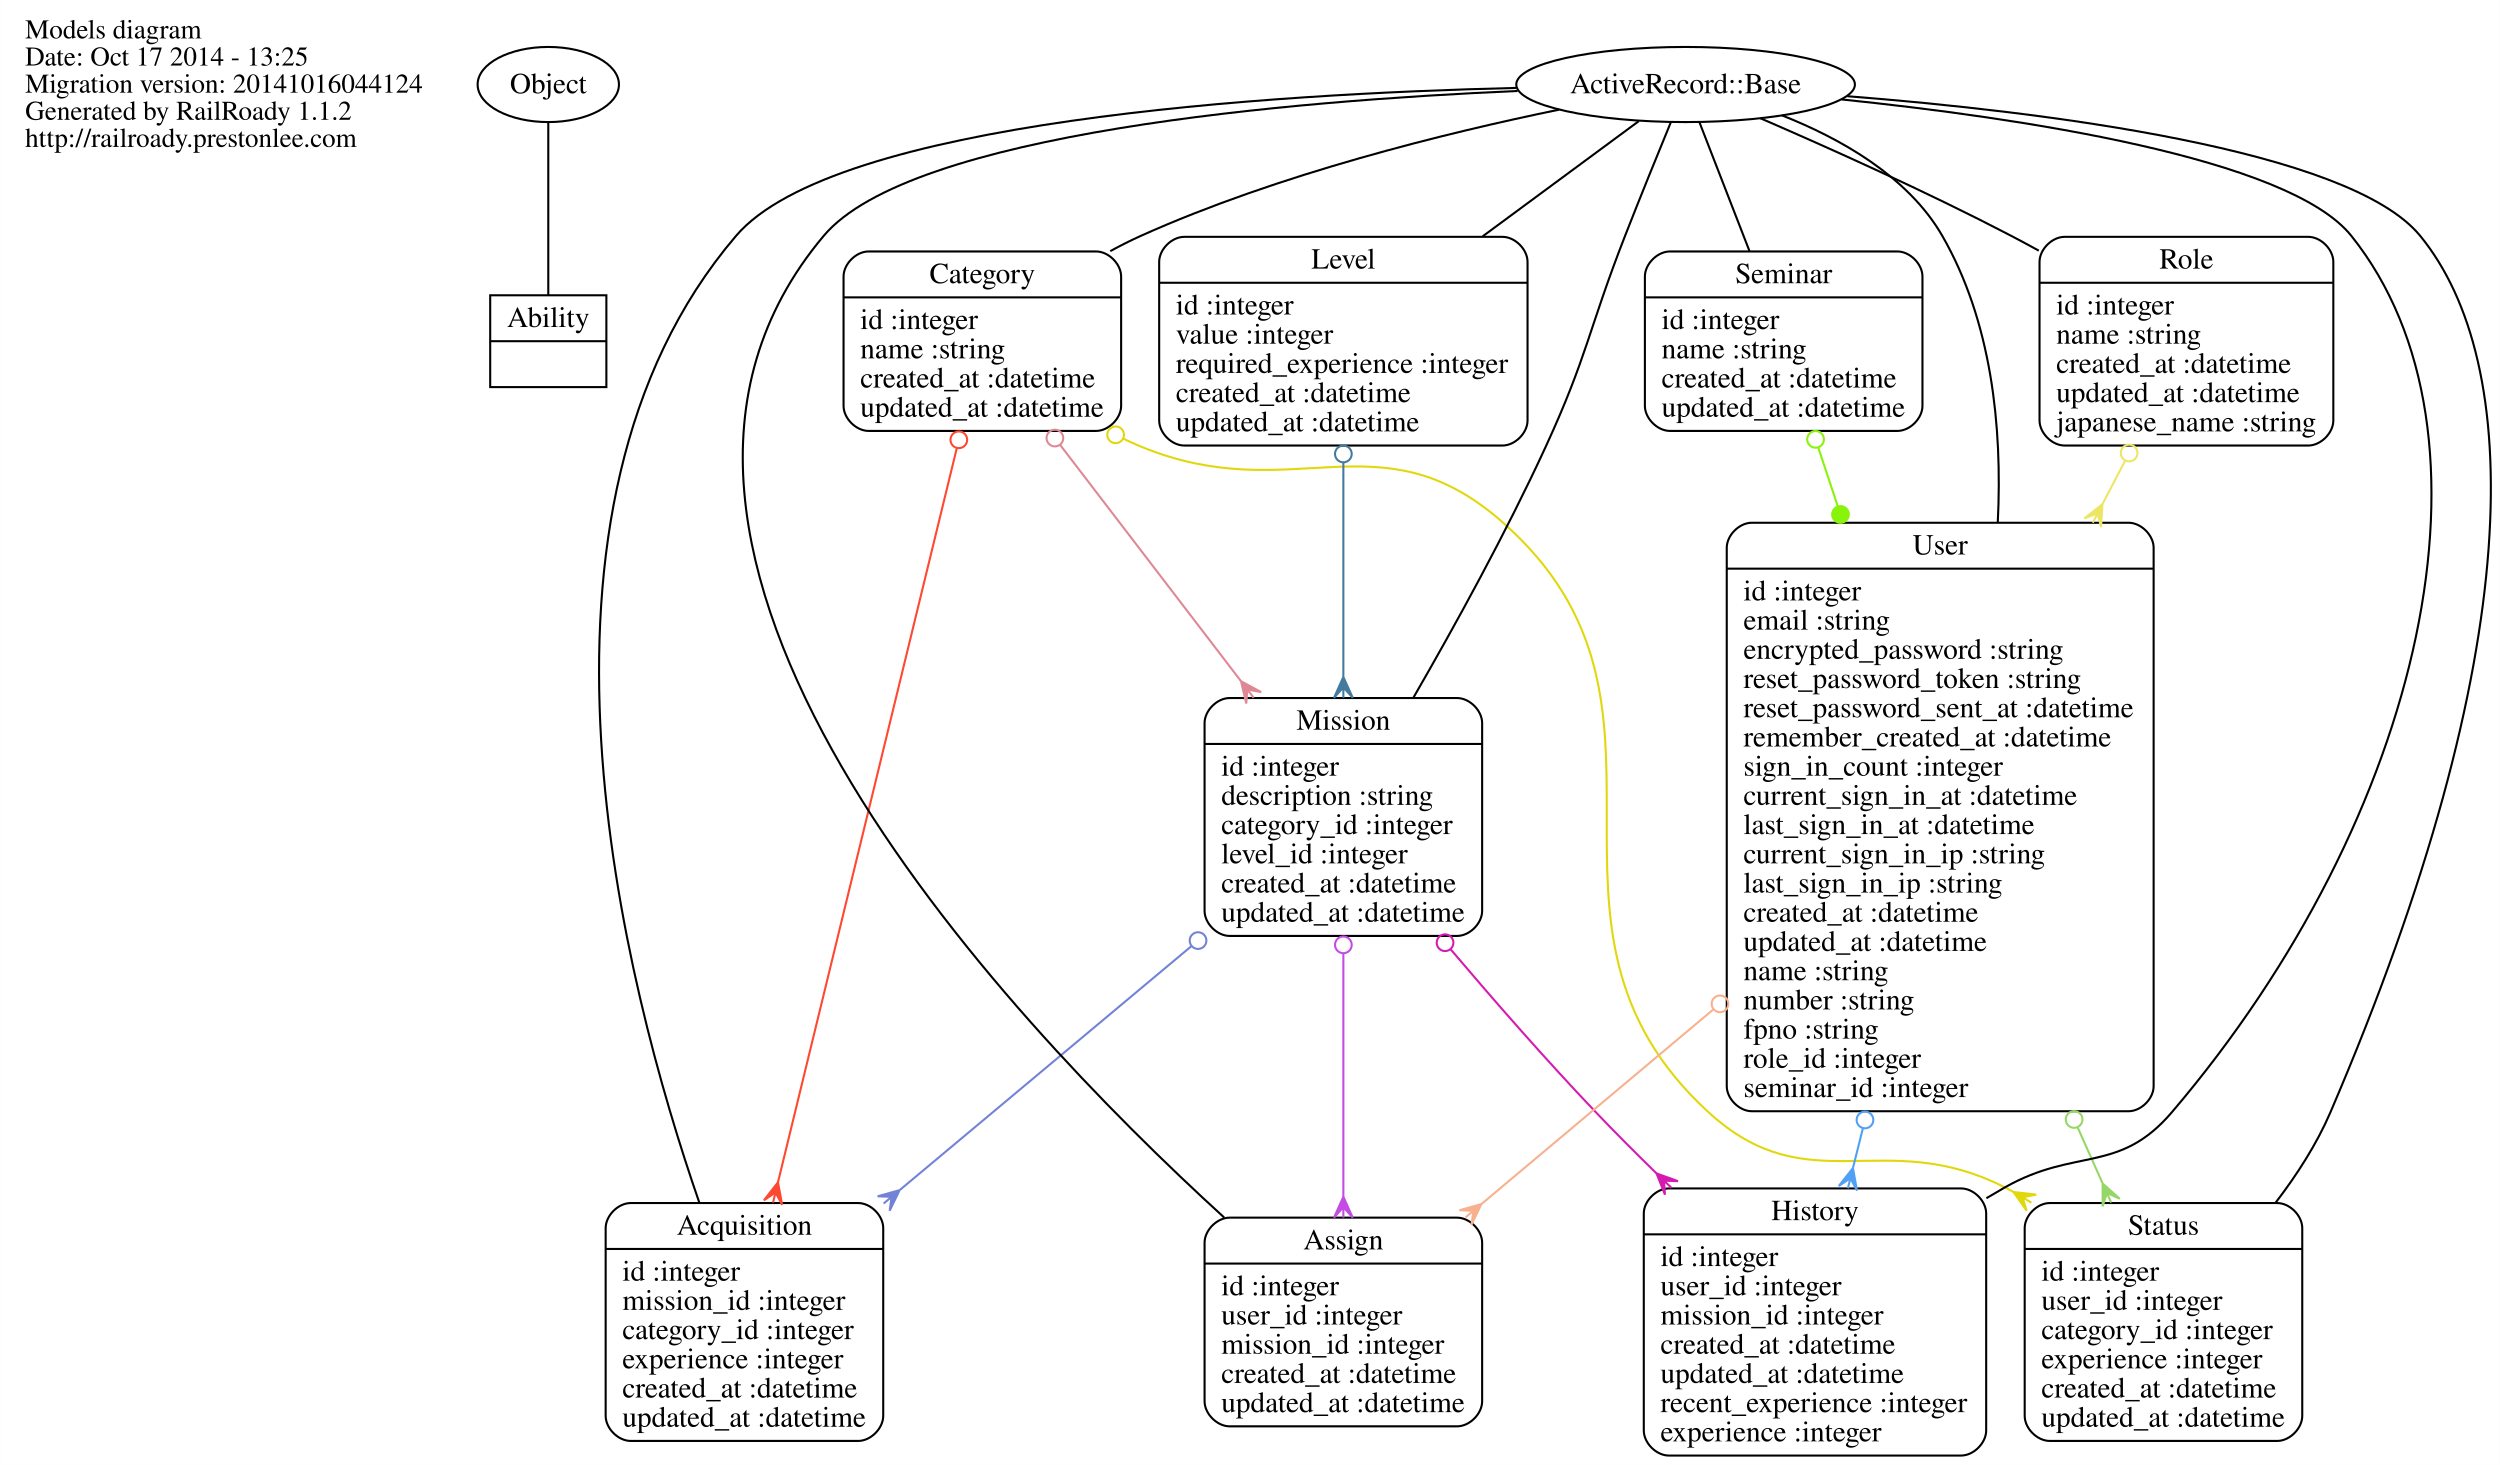
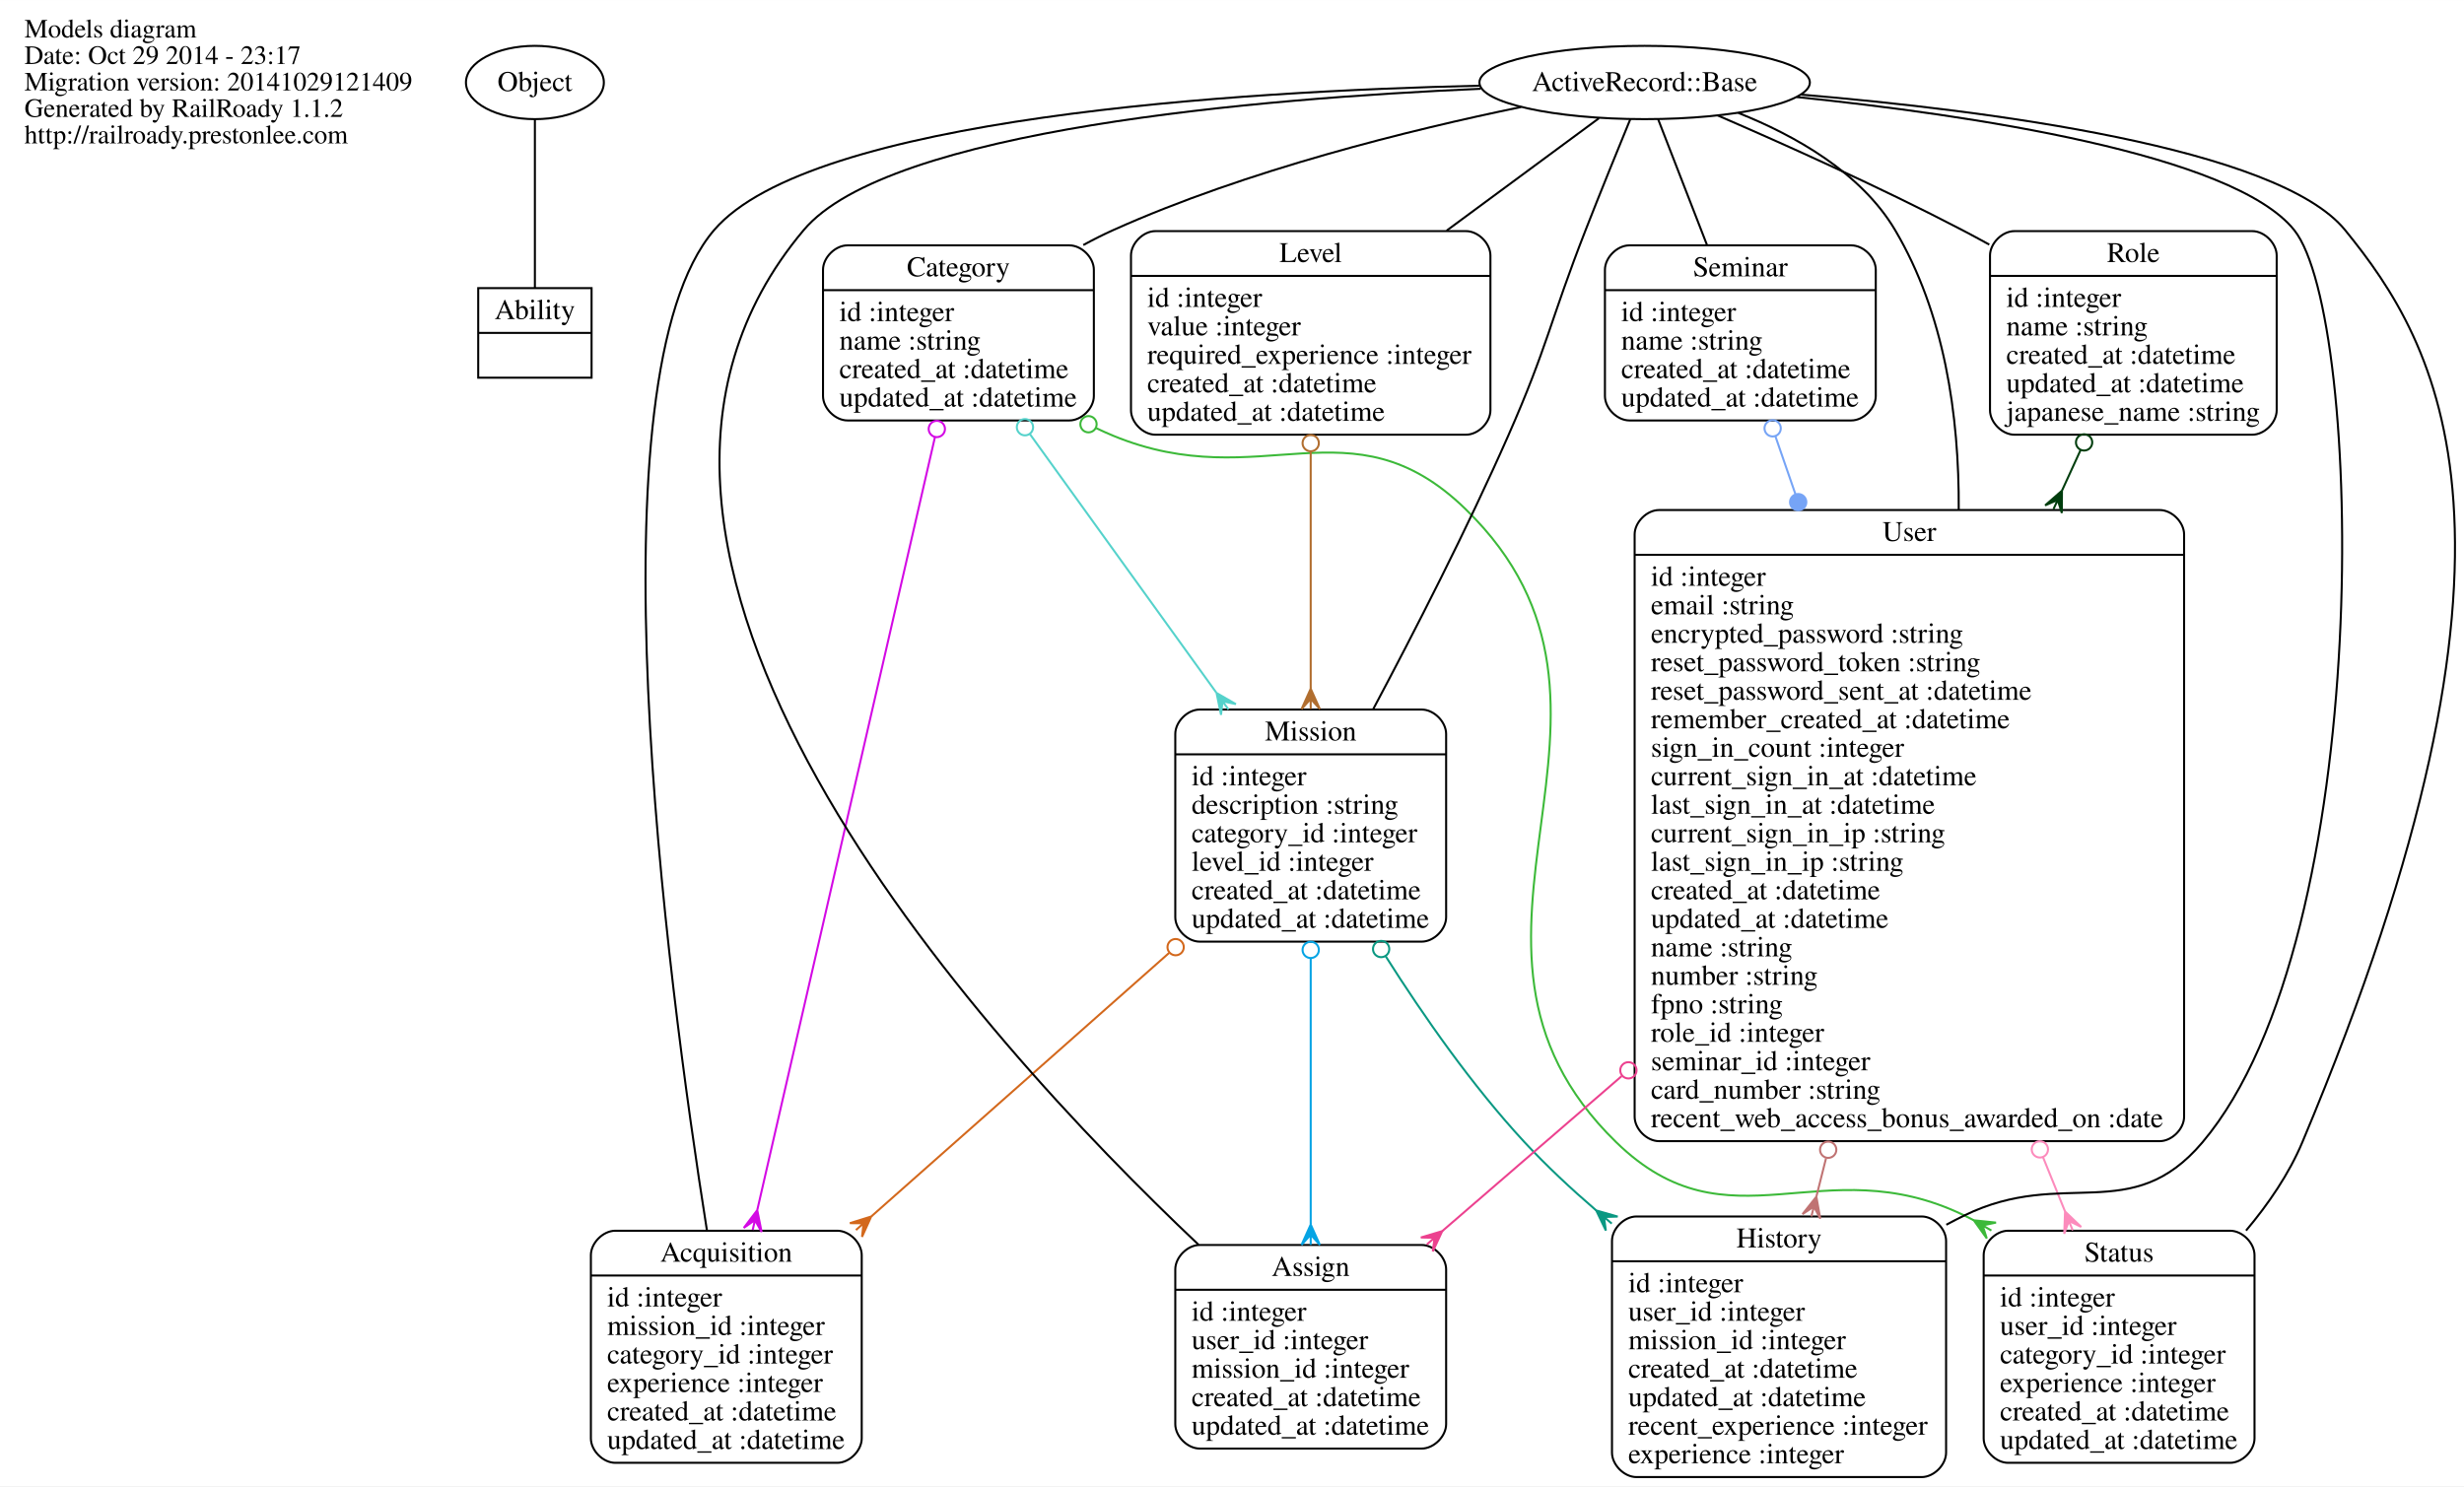
- <svg xmlns="http://www.w3.org/2000/svg" width="1198pt" height="702pt" viewBox="0.00 0.00 1197.90 702.00">
-   <g id="graph0" class="graph" transform="scale(1 1) rotate(0) translate(4 698)">
-     <polygon fill="white" stroke="none" points="-4,4 -4,-698 1193.9,-698 1193.9,4 -4,4" />
+ <svg xmlns="http://www.w3.org/2000/svg" width="1210pt" height="730pt" viewBox="0.00 0.00 1210.07 730.00">
+   <g id="graph0" class="graph" transform="scale(1 1) rotate(0) translate(4 726)">
+     <polygon fill="white" stroke="none" points="-4,4 -4,-726 1206.07,-726 1206.07,4 -4,4" />
    <g id="node1" class="node">
-       <text text-anchor="start" x="8" y="-679.6" font-family="Times,serif" font-size="13.00">Models diagram</text>
-       <text text-anchor="start" x="8" y="-666.6" font-family="Times,serif" font-size="13.00">Date: Oct 17 2014 - 13:25</text>
-       <text text-anchor="start" x="8" y="-653.6" font-family="Times,serif" font-size="13.00">Migration version: 20141016044124</text>
-       <text text-anchor="start" x="8" y="-640.6" font-family="Times,serif" font-size="13.00">Generated by RailRoady 1.1.2</text>
-       <text text-anchor="start" x="8" y="-627.6" font-family="Times,serif" font-size="13.00">http://railroady.prestonlee.com</text>
+       <text text-anchor="start" x="8" y="-707.6" font-family="Times,serif" font-size="13.00">Models diagram</text>
+       <text text-anchor="start" x="8" y="-694.6" font-family="Times,serif" font-size="13.00">Date: Oct 29 2014 - 23:17</text>
+       <text text-anchor="start" x="8" y="-681.6" font-family="Times,serif" font-size="13.00">Migration version: 20141029121409</text>
+       <text text-anchor="start" x="8" y="-668.6" font-family="Times,serif" font-size="13.00">Generated by RailRoady 1.1.2</text>
+       <text text-anchor="start" x="8" y="-655.6" font-family="Times,serif" font-size="13.00">http://railroady.prestonlee.com</text>
    </g>
    <g id="node2" class="node">
-       <polygon fill="none" stroke="black" points="230.853,-512.5 230.853,-556.5 286.522,-556.5 286.522,-512.5 230.853,-512.5" />
-       <text text-anchor="middle" x="258.688" y="-541.3" font-family="Times,serif" font-size="14.00">Ability</text>
-       <polyline fill="none" stroke="black" points="230.853,-534.5 286.522,-534.5 " />
-       <text text-anchor="middle" x="258.688" y="-519.3" font-family="Times,serif" font-size="14.00"> </text>
+       <polygon fill="none" stroke="black" points="230.853,-540.5 230.853,-584.5 286.522,-584.5 286.522,-540.5 230.853,-540.5" />
+       <text text-anchor="middle" x="258.688" y="-569.3" font-family="Times,serif" font-size="14.00">Ability</text>
+       <polyline fill="none" stroke="black" points="230.853,-562.5 286.522,-562.5 " />
+       <text text-anchor="middle" x="258.688" y="-547.3" font-family="Times,serif" font-size="14.00"> </text>
    </g>
    <g id="node3" class="node">
      <path fill="none" stroke="black" d="M298.182,-7.5C298.182,-7.5 407.193,-7.5 407.193,-7.5 413.193,-7.5 419.193,-13.5 419.193,-19.5 419.193,-19.5 419.193,-109.5 419.193,-109.5 419.193,-115.5 413.193,-121.5 407.193,-121.5 407.193,-121.5 298.182,-121.5 298.182,-121.5 292.182,-121.5 286.182,-115.5 286.182,-109.5 286.182,-109.5 286.182,-19.5 286.182,-19.5 286.182,-13.5 292.182,-7.5 298.182,-7.5" />
      <text text-anchor="middle" x="352.688" y="-106.3" font-family="Times,serif" font-size="14.00">Acquisition</text>
      <polyline fill="none" stroke="black" points="286.182,-99.5 419.193,-99.5 " />
      <text text-anchor="start" x="294.182" y="-84.3" font-family="Times,serif" font-size="14.00">id :integer</text>
      <text text-anchor="start" x="294.182" y="-70.3" font-family="Times,serif" font-size="14.00">mission_id :integer</text>
      <text text-anchor="start" x="294.182" y="-56.3" font-family="Times,serif" font-size="14.00">category_id :integer</text>
      <text text-anchor="start" x="294.182" y="-42.3" font-family="Times,serif" font-size="14.00">experience :integer</text>
      <text text-anchor="start" x="294.182" y="-28.3" font-family="Times,serif" font-size="14.00">created_at :datetime</text>
      <text text-anchor="start" x="294.182" y="-14.3" font-family="Times,serif" font-size="14.00">updated_at :datetime</text>
    </g>
    <g id="node4" class="node">
      <path fill="none" stroke="black" d="M585.182,-14.5C585.182,-14.5 694.193,-14.5 694.193,-14.5 700.193,-14.5 706.193,-20.5 706.193,-26.5 706.193,-26.5 706.193,-102.5 706.193,-102.5 706.193,-108.5 700.193,-114.5 694.193,-114.5 694.193,-114.5 585.182,-114.5 585.182,-114.5 579.182,-114.5 573.182,-108.5 573.182,-102.5 573.182,-102.5 573.182,-26.5 573.182,-26.5 573.182,-20.5 579.182,-14.5 585.182,-14.5" />
      <text text-anchor="middle" x="639.688" y="-99.3" font-family="Times,serif" font-size="14.00">Assign</text>
      <polyline fill="none" stroke="black" points="573.182,-92.5 706.193,-92.5 " />
      <text text-anchor="start" x="581.182" y="-77.3" font-family="Times,serif" font-size="14.00">id :integer</text>
      <text text-anchor="start" x="581.182" y="-63.3" font-family="Times,serif" font-size="14.00">user_id :integer</text>
      <text text-anchor="start" x="581.182" y="-49.3" font-family="Times,serif" font-size="14.00">mission_id :integer</text>
      <text text-anchor="start" x="581.182" y="-35.3" font-family="Times,serif" font-size="14.00">created_at :datetime</text>
      <text text-anchor="start" x="581.182" y="-21.3" font-family="Times,serif" font-size="14.00">updated_at :datetime</text>
    </g>
    <g id="node5" class="node">
-       <path fill="none" stroke="black" d="M412.182,-491.5C412.182,-491.5 521.193,-491.5 521.193,-491.5 527.193,-491.5 533.193,-497.5 533.193,-503.5 533.193,-503.5 533.193,-565.5 533.193,-565.5 533.193,-571.5 527.193,-577.5 521.193,-577.5 521.193,-577.5 412.182,-577.5 412.182,-577.5 406.182,-577.5 400.182,-571.5 400.182,-565.5 400.182,-565.5 400.182,-503.5 400.182,-503.5 400.182,-497.5 406.182,-491.5 412.182,-491.5" />
-       <text text-anchor="middle" x="466.688" y="-562.3" font-family="Times,serif" font-size="14.00">Category</text>
-       <polyline fill="none" stroke="black" points="400.182,-555.5 533.193,-555.5 " />
-       <text text-anchor="start" x="408.182" y="-540.3" font-family="Times,serif" font-size="14.00">id :integer</text>
-       <text text-anchor="start" x="408.182" y="-526.3" font-family="Times,serif" font-size="14.00">name :string</text>
-       <text text-anchor="start" x="408.182" y="-512.3" font-family="Times,serif" font-size="14.00">created_at :datetime</text>
-       <text text-anchor="start" x="408.182" y="-498.3" font-family="Times,serif" font-size="14.00">updated_at :datetime</text>
+       <path fill="none" stroke="black" d="M412.182,-519.5C412.182,-519.5 521.193,-519.5 521.193,-519.5 527.193,-519.5 533.193,-525.5 533.193,-531.5 533.193,-531.5 533.193,-593.5 533.193,-593.5 533.193,-599.5 527.193,-605.5 521.193,-605.5 521.193,-605.5 412.182,-605.5 412.182,-605.5 406.182,-605.5 400.182,-599.5 400.182,-593.5 400.182,-593.5 400.182,-531.5 400.182,-531.5 400.182,-525.5 406.182,-519.5 412.182,-519.5" />
+       <text text-anchor="middle" x="466.688" y="-590.3" font-family="Times,serif" font-size="14.00">Category</text>
+       <polyline fill="none" stroke="black" points="400.182,-583.5 533.193,-583.5 " />
+       <text text-anchor="start" x="408.182" y="-568.3" font-family="Times,serif" font-size="14.00">id :integer</text>
+       <text text-anchor="start" x="408.182" y="-554.3" font-family="Times,serif" font-size="14.00">name :string</text>
+       <text text-anchor="start" x="408.182" y="-540.3" font-family="Times,serif" font-size="14.00">created_at :datetime</text>
+       <text text-anchor="start" x="408.182" y="-526.3" font-family="Times,serif" font-size="14.00">updated_at :datetime</text>
    </g>
    <g id="edge5" class="edge">
-       <path fill="none" stroke="#fe4831" d="M454.429,-483.175C433.715,-398.14 391.799,-226.061 368.759,-131.477" />
-       <ellipse fill="none" stroke="#fe4831" cx="455.423" cy="-487.256" rx="4" ry="4" />
-       <polygon fill="#fe4831" stroke="#fe4831" points="368.752,-131.45 370.758,-120.669 367.569,-126.592 366.386,-121.734 366.386,-121.734 366.386,-121.734 367.569,-126.592 362.014,-122.799 368.752,-131.45 368.752,-131.45" />
+       <path fill="none" stroke="#d309e4" d="M455.161,-511.348C434.48,-421.368 391.08,-232.539 367.954,-131.924" />
+       <ellipse fill="none" stroke="#d309e4" cx="456.072" cy="-515.313" rx="4" ry="4" />
+       <polygon fill="#d309e4" stroke="#d309e4" points="367.885,-131.623 370.031,-120.869 366.765,-126.75 365.645,-121.877 365.645,-121.877 365.645,-121.877 366.765,-126.75 361.26,-122.885 367.885,-131.623 367.885,-131.623" />
    </g>
    <g id="node8" class="node">
-       <path fill="none" stroke="black" d="M585.182,-249.5C585.182,-249.5 694.193,-249.5 694.193,-249.5 700.193,-249.5 706.193,-255.5 706.193,-261.5 706.193,-261.5 706.193,-351.5 706.193,-351.5 706.193,-357.5 700.193,-363.5 694.193,-363.5 694.193,-363.5 585.182,-363.5 585.182,-363.5 579.182,-363.5 573.182,-357.5 573.182,-351.5 573.182,-351.5 573.182,-261.5 573.182,-261.5 573.182,-255.5 579.182,-249.5 585.182,-249.5" />
-       <text text-anchor="middle" x="639.688" y="-348.3" font-family="Times,serif" font-size="14.00">Mission</text>
-       <polyline fill="none" stroke="black" points="573.182,-341.5 706.193,-341.5 " />
-       <text text-anchor="start" x="581.182" y="-326.3" font-family="Times,serif" font-size="14.00">id :integer</text>
-       <text text-anchor="start" x="581.182" y="-312.3" font-family="Times,serif" font-size="14.00">description :string</text>
-       <text text-anchor="start" x="581.182" y="-298.3" font-family="Times,serif" font-size="14.00">category_id :integer</text>
-       <text text-anchor="start" x="581.182" y="-284.3" font-family="Times,serif" font-size="14.00">level_id :integer</text>
-       <text text-anchor="start" x="581.182" y="-270.3" font-family="Times,serif" font-size="14.00">created_at :datetime</text>
-       <text text-anchor="start" x="581.182" y="-256.3" font-family="Times,serif" font-size="14.00">updated_at :datetime</text>
+       <path fill="none" stroke="black" d="M585.182,-263.5C585.182,-263.5 694.193,-263.5 694.193,-263.5 700.193,-263.5 706.193,-269.5 706.193,-275.5 706.193,-275.5 706.193,-365.5 706.193,-365.5 706.193,-371.5 700.193,-377.5 694.193,-377.5 694.193,-377.5 585.182,-377.5 585.182,-377.5 579.182,-377.5 573.182,-371.5 573.182,-365.5 573.182,-365.5 573.182,-275.5 573.182,-275.5 573.182,-269.5 579.182,-263.5 585.182,-263.5" />
+       <text text-anchor="middle" x="639.688" y="-362.3" font-family="Times,serif" font-size="14.00">Mission</text>
+       <polyline fill="none" stroke="black" points="573.182,-355.5 706.193,-355.5 " />
+       <text text-anchor="start" x="581.182" y="-340.3" font-family="Times,serif" font-size="14.00">id :integer</text>
+       <text text-anchor="start" x="581.182" y="-326.3" font-family="Times,serif" font-size="14.00">description :string</text>
+       <text text-anchor="start" x="581.182" y="-312.3" font-family="Times,serif" font-size="14.00">category_id :integer</text>
+       <text text-anchor="start" x="581.182" y="-298.3" font-family="Times,serif" font-size="14.00">level_id :integer</text>
+       <text text-anchor="start" x="581.182" y="-284.3" font-family="Times,serif" font-size="14.00">created_at :datetime</text>
+       <text text-anchor="start" x="581.182" y="-270.3" font-family="Times,serif" font-size="14.00">updated_at :datetime</text>
    </g>
    <g id="edge4" class="edge">
-       <path fill="none" stroke="#de8896" d="M503.995,-484.764C529.327,-451.67 563.092,-407.562 590.602,-371.624" />
-       <ellipse fill="none" stroke="#de8896" cx="501.456" cy="-488.08" rx="4" ry="4" />
-       <polygon fill="#de8896" stroke="#de8896" points="590.652,-371.559 600.303,-366.353 593.691,-367.588 596.73,-363.618 596.73,-363.618 596.73,-363.618 593.691,-367.588 593.157,-360.883 590.652,-371.559 590.652,-371.559" />
+       <path fill="none" stroke="#55d2cb" d="M501.802,-512.787C528.166,-476.213 564.519,-425.78 593.28,-385.881" />
+       <ellipse fill="none" stroke="#55d2cb" cx="499.359" cy="-516.176" rx="4" ry="4" />
+       <polygon fill="#55d2cb" stroke="#55d2cb" points="593.448,-385.648 602.946,-380.167 596.372,-381.592 599.295,-377.536 599.295,-377.536 599.295,-377.536 596.372,-381.592 595.645,-374.904 593.448,-385.648 593.448,-385.648" />
    </g>
    <g id="node11" class="node">
-       <path fill="none" stroke="black" d="M978.182,-7.5C978.182,-7.5 1087.19,-7.5 1087.19,-7.5 1093.19,-7.5 1099.19,-13.5 1099.19,-19.5 1099.19,-19.5 1099.19,-109.5 1099.19,-109.5 1099.19,-115.5 1093.19,-121.5 1087.19,-121.5 1087.19,-121.5 978.182,-121.5 978.182,-121.5 972.182,-121.5 966.182,-115.5 966.182,-109.5 966.182,-109.5 966.182,-19.5 966.182,-19.5 966.182,-13.5 972.182,-7.5 978.182,-7.5" />
-       <text text-anchor="middle" x="1032.69" y="-106.3" font-family="Times,serif" font-size="14.00">Status</text>
-       <polyline fill="none" stroke="black" points="966.182,-99.5 1099.19,-99.5 " />
-       <text text-anchor="start" x="974.182" y="-84.3" font-family="Times,serif" font-size="14.00">id :integer</text>
-       <text text-anchor="start" x="974.182" y="-70.3" font-family="Times,serif" font-size="14.00">user_id :integer</text>
-       <text text-anchor="start" x="974.182" y="-56.3" font-family="Times,serif" font-size="14.00">category_id :integer</text>
-       <text text-anchor="start" x="974.182" y="-42.3" font-family="Times,serif" font-size="14.00">experience :integer</text>
-       <text text-anchor="start" x="974.182" y="-28.3" font-family="Times,serif" font-size="14.00">created_at :datetime</text>
-       <text text-anchor="start" x="974.182" y="-14.3" font-family="Times,serif" font-size="14.00">updated_at :datetime</text>
+       <path fill="none" stroke="black" d="M982.182,-7.5C982.182,-7.5 1091.19,-7.5 1091.19,-7.5 1097.19,-7.5 1103.19,-13.5 1103.19,-19.5 1103.19,-19.5 1103.19,-109.5 1103.19,-109.5 1103.19,-115.5 1097.19,-121.5 1091.19,-121.5 1091.19,-121.5 982.182,-121.5 982.182,-121.5 976.182,-121.5 970.182,-115.5 970.182,-109.5 970.182,-109.5 970.182,-19.5 970.182,-19.5 970.182,-13.5 976.182,-7.5 982.182,-7.5" />
+       <text text-anchor="middle" x="1036.69" y="-106.3" font-family="Times,serif" font-size="14.00">Status</text>
+       <polyline fill="none" stroke="black" points="970.182,-99.5 1103.19,-99.5 " />
+       <text text-anchor="start" x="978.182" y="-84.3" font-family="Times,serif" font-size="14.00">id :integer</text>
+       <text text-anchor="start" x="978.182" y="-70.3" font-family="Times,serif" font-size="14.00">user_id :integer</text>
+       <text text-anchor="start" x="978.182" y="-56.3" font-family="Times,serif" font-size="14.00">category_id :integer</text>
+       <text text-anchor="start" x="978.182" y="-42.3" font-family="Times,serif" font-size="14.00">experience :integer</text>
+       <text text-anchor="start" x="978.182" y="-28.3" font-family="Times,serif" font-size="14.00">created_at :datetime</text>
+       <text text-anchor="start" x="978.182" y="-14.3" font-family="Times,serif" font-size="14.00">updated_at :datetime</text>
    </g>
    <g id="edge6" class="edge">
-       <path fill="none" stroke="#e0d80d" d="M534.328,-487.737C537.112,-486.401 539.904,-485.148 542.688,-484 615.29,-454.052 656.63,-499.769 715.688,-448 815.892,-360.164 716.401,-254.976 814.688,-165 862.711,-121.037 898.704,-158.612 956.688,-129 958.028,-128.316 959.365,-127.604 960.698,-126.868" />
-       <ellipse fill="none" stroke="#e0d80d" cx="530.56" cy="-489.644" rx="4" ry="4" />
-       <polygon fill="#e0d80d" stroke="#e0d80d" points="960.826,-126.791 971.721,-125.544 965.123,-124.234 969.419,-121.677 969.419,-121.677 969.419,-121.677 965.123,-124.234 967.118,-117.81 960.826,-126.791 960.826,-126.791" />
+       <path fill="none" stroke="#3cb939" d="M534.328,-515.737C537.112,-514.401 539.904,-513.148 542.688,-512 615.29,-482.052 659.371,-530.738 715.688,-476 817.572,-376.972 687.919,-264.147 789.688,-165 845.318,-110.803 890.813,-162.905 960.688,-129 962.23,-128.252 963.767,-127.465 965.297,-126.645" />
+       <ellipse fill="none" stroke="#3cb939" cx="530.56" cy="-517.644" rx="4" ry="4" />
+       <polygon fill="#3cb939" stroke="#3cb939" points="965.327,-126.628 976.234,-125.497 969.651,-124.117 973.974,-121.605 973.974,-121.605 973.974,-121.605 969.651,-124.117 971.714,-117.714 965.327,-126.628 965.327,-126.628" />
    </g>
    <g id="node6" class="node">
-       <path fill="none" stroke="black" d="M795.651,-0.5C795.651,-0.5 935.724,-0.5 935.724,-0.5 941.724,-0.5 947.724,-6.5 947.724,-12.5 947.724,-12.5 947.724,-116.5 947.724,-116.5 947.724,-122.5 941.724,-128.5 935.724,-128.5 935.724,-128.5 795.651,-128.5 795.651,-128.5 789.651,-128.5 783.651,-122.5 783.651,-116.5 783.651,-116.5 783.651,-12.5 783.651,-12.5 783.651,-6.5 789.651,-0.5 795.651,-0.5" />
-       <text text-anchor="middle" x="865.688" y="-113.3" font-family="Times,serif" font-size="14.00">History</text>
-       <polyline fill="none" stroke="black" points="783.651,-106.5 947.724,-106.5 " />
-       <text text-anchor="start" x="791.651" y="-91.3" font-family="Times,serif" font-size="14.00">id :integer</text>
-       <text text-anchor="start" x="791.651" y="-77.3" font-family="Times,serif" font-size="14.00">user_id :integer</text>
-       <text text-anchor="start" x="791.651" y="-63.3" font-family="Times,serif" font-size="14.00">mission_id :integer</text>
-       <text text-anchor="start" x="791.651" y="-49.3" font-family="Times,serif" font-size="14.00">created_at :datetime</text>
-       <text text-anchor="start" x="791.651" y="-35.3" font-family="Times,serif" font-size="14.00">updated_at :datetime</text>
-       <text text-anchor="start" x="791.651" y="-21.3" font-family="Times,serif" font-size="14.00">recent_experience :integer</text>
-       <text text-anchor="start" x="791.651" y="-7.3" font-family="Times,serif" font-size="14.00">experience :integer</text>
+       <path fill="none" stroke="black" d="M799.651,-0.5C799.651,-0.5 939.724,-0.5 939.724,-0.5 945.724,-0.5 951.724,-6.5 951.724,-12.5 951.724,-12.5 951.724,-116.5 951.724,-116.5 951.724,-122.5 945.724,-128.5 939.724,-128.5 939.724,-128.5 799.651,-128.5 799.651,-128.5 793.651,-128.5 787.651,-122.5 787.651,-116.5 787.651,-116.5 787.651,-12.5 787.651,-12.5 787.651,-6.5 793.651,-0.5 799.651,-0.5" />
+       <text text-anchor="middle" x="869.688" y="-113.3" font-family="Times,serif" font-size="14.00">History</text>
+       <polyline fill="none" stroke="black" points="787.651,-106.5 951.724,-106.5 " />
+       <text text-anchor="start" x="795.651" y="-91.3" font-family="Times,serif" font-size="14.00">id :integer</text>
+       <text text-anchor="start" x="795.651" y="-77.3" font-family="Times,serif" font-size="14.00">user_id :integer</text>
+       <text text-anchor="start" x="795.651" y="-63.3" font-family="Times,serif" font-size="14.00">mission_id :integer</text>
+       <text text-anchor="start" x="795.651" y="-49.3" font-family="Times,serif" font-size="14.00">created_at :datetime</text>
+       <text text-anchor="start" x="795.651" y="-35.3" font-family="Times,serif" font-size="14.00">updated_at :datetime</text>
+       <text text-anchor="start" x="795.651" y="-21.3" font-family="Times,serif" font-size="14.00">recent_experience :integer</text>
+       <text text-anchor="start" x="795.651" y="-7.3" font-family="Times,serif" font-size="14.00">experience :integer</text>
    </g>
    <g id="node7" class="node">
-       <path fill="none" stroke="black" d="M563.427,-484.5C563.427,-484.5 715.948,-484.5 715.948,-484.5 721.948,-484.5 727.948,-490.5 727.948,-496.5 727.948,-496.5 727.948,-572.5 727.948,-572.5 727.948,-578.5 721.948,-584.5 715.948,-584.5 715.948,-584.5 563.427,-584.5 563.427,-584.5 557.427,-584.5 551.427,-578.5 551.427,-572.5 551.427,-572.5 551.427,-496.5 551.427,-496.5 551.427,-490.5 557.427,-484.5 563.427,-484.5" />
-       <text text-anchor="middle" x="639.688" y="-569.3" font-family="Times,serif" font-size="14.00">Level</text>
-       <polyline fill="none" stroke="black" points="551.427,-562.5 727.948,-562.5 " />
-       <text text-anchor="start" x="559.427" y="-547.3" font-family="Times,serif" font-size="14.00">id :integer</text>
-       <text text-anchor="start" x="559.427" y="-533.3" font-family="Times,serif" font-size="14.00">value :integer</text>
-       <text text-anchor="start" x="559.427" y="-519.3" font-family="Times,serif" font-size="14.00">required_experience :integer</text>
-       <text text-anchor="start" x="559.427" y="-505.3" font-family="Times,serif" font-size="14.00">created_at :datetime</text>
-       <text text-anchor="start" x="559.427" y="-491.3" font-family="Times,serif" font-size="14.00">updated_at :datetime</text>
+       <path fill="none" stroke="black" d="M563.427,-512.5C563.427,-512.5 715.948,-512.5 715.948,-512.5 721.948,-512.5 727.948,-518.5 727.948,-524.5 727.948,-524.5 727.948,-600.5 727.948,-600.5 727.948,-606.5 721.948,-612.5 715.948,-612.5 715.948,-612.5 563.427,-612.5 563.427,-612.5 557.427,-612.5 551.427,-606.5 551.427,-600.5 551.427,-600.5 551.427,-524.5 551.427,-524.5 551.427,-518.5 557.427,-512.5 563.427,-512.5" />
+       <text text-anchor="middle" x="639.688" y="-597.3" font-family="Times,serif" font-size="14.00">Level</text>
+       <polyline fill="none" stroke="black" points="551.427,-590.5 727.948,-590.5 " />
+       <text text-anchor="start" x="559.427" y="-575.3" font-family="Times,serif" font-size="14.00">id :integer</text>
+       <text text-anchor="start" x="559.427" y="-561.3" font-family="Times,serif" font-size="14.00">value :integer</text>
+       <text text-anchor="start" x="559.427" y="-547.3" font-family="Times,serif" font-size="14.00">required_experience :integer</text>
+       <text text-anchor="start" x="559.427" y="-533.3" font-family="Times,serif" font-size="14.00">created_at :datetime</text>
+       <text text-anchor="start" x="559.427" y="-519.3" font-family="Times,serif" font-size="14.00">updated_at :datetime</text>
    </g>
    <g id="edge9" class="edge">
-       <path fill="none" stroke="#457a9f" d="M639.688,-476.343C639.688,-445.173 639.688,-406.431 639.688,-373.924" />
-       <ellipse fill="none" stroke="#457a9f" cx="639.688" cy="-480.461" rx="4" ry="4" />
-       <polygon fill="#457a9f" stroke="#457a9f" points="639.688,-373.606 644.188,-363.606 639.688,-368.606 639.688,-363.606 639.688,-363.606 639.688,-363.606 639.688,-368.606 635.188,-363.606 639.688,-373.606 639.688,-373.606" />
+       <path fill="none" stroke="#b16e2f" d="M639.688,-503.887C639.688,-468.931 639.688,-424.189 639.688,-387.769" />
+       <ellipse fill="none" stroke="#b16e2f" cx="639.688" cy="-508.353" rx="4" ry="4" />
+       <polygon fill="#b16e2f" stroke="#b16e2f" points="639.688,-387.733 644.188,-377.733 639.688,-382.733 639.688,-377.733 639.688,-377.733 639.688,-377.733 639.688,-382.733 635.188,-377.733 639.688,-387.733 639.688,-387.733" />
    </g>
    <g id="edge11" class="edge">
-       <path fill="none" stroke="#7283d7" d="M566.808,-244.555C524.103,-208.844 470.284,-163.838 427.286,-127.882" />
-       <ellipse fill="none" stroke="#7283d7" cx="570.054" cy="-247.27" rx="4" ry="4" />
-       <polygon fill="#7283d7" stroke="#7283d7" points="427.059,-127.692 422.275,-117.825 423.224,-124.485 419.388,-121.277 419.388,-121.277 419.388,-121.277 423.224,-124.485 416.501,-124.729 427.059,-127.692 427.059,-127.692" />
+       <path fill="none" stroke="#d3681c" d="M570.128,-257.938C525.831,-218.735 468.601,-168.085 423.974,-128.589" />
+       <ellipse fill="none" stroke="#d3681c" cx="573.354" cy="-260.793" rx="4" ry="4" />
+       <polygon fill="#d3681c" stroke="#d3681c" points="423.849,-128.479 419.342,-118.481 420.104,-125.165 416.36,-121.851 416.36,-121.851 416.36,-121.851 420.104,-125.165 413.378,-125.221 423.849,-128.479 423.849,-128.479" />
    </g>
    <g id="edge13" class="edge">
-       <path fill="none" stroke="#c44ce4" d="M639.688,-240.913C639.688,-204.726 639.688,-159.925 639.688,-124.658" />
-       <ellipse fill="none" stroke="#c44ce4" cx="639.688" cy="-245.231" rx="4" ry="4" />
-       <polygon fill="#c44ce4" stroke="#c44ce4" points="639.688,-124.51 644.188,-114.51 639.688,-119.51 639.688,-114.51 639.688,-114.51 639.688,-114.51 639.688,-119.51 635.188,-114.51 639.688,-124.51 639.688,-124.51" />
+       <path fill="none" stroke="#05a4e4" d="M639.688,-255.442C639.688,-215.306 639.688,-163.943 639.688,-124.752" />
+       <ellipse fill="none" stroke="#05a4e4" cx="639.688" cy="-259.444" rx="4" ry="4" />
+       <polygon fill="#05a4e4" stroke="#05a4e4" points="639.688,-124.553 644.188,-114.553 639.688,-119.553 639.688,-114.553 639.688,-114.553 639.688,-114.553 639.688,-119.553 635.188,-114.553 639.688,-124.553 639.688,-124.553" />
    </g>
    <g id="edge12" class="edge">
-       <path fill="none" stroke="#d51baf" d="M691.095,-243.085C712.124,-218.283 737.034,-189.806 760.688,-165 769.892,-155.347 779.797,-145.417 789.714,-135.74" />
-       <ellipse fill="none" stroke="#d51baf" cx="688.418" cy="-246.253" rx="4" ry="4" />
-       <polygon fill="#d51baf" stroke="#d51baf" points="789.749,-135.707 800.061,-131.977 793.339,-132.227 796.929,-128.746 796.929,-128.746 796.929,-128.746 793.339,-132.227 793.796,-125.515 789.749,-135.707 789.749,-135.707" />
+       <path fill="none" stroke="#0a9882" d="M676.509,-256.309C695.074,-227.003 719.067,-192.629 744.688,-165 755.386,-153.463 767.481,-142.153 779.828,-131.536" />
+       <ellipse fill="none" stroke="#0a9882" cx="674.277" cy="-259.865" rx="4" ry="4" />
+       <polygon fill="#0a9882" stroke="#0a9882" points="779.901,-131.475 790.444,-128.457 783.72,-128.247 787.539,-125.02 787.539,-125.02 787.539,-125.02 783.72,-128.247 784.634,-121.583 779.901,-131.475 779.901,-131.475" />
    </g>
    <g id="node9" class="node">
-       <path fill="none" stroke="black" d="M985.293,-484.5C985.293,-484.5 1102.08,-484.5 1102.08,-484.5 1108.08,-484.5 1114.08,-490.5 1114.08,-496.5 1114.08,-496.5 1114.08,-572.5 1114.08,-572.5 1114.08,-578.5 1108.08,-584.5 1102.08,-584.5 1102.08,-584.5 985.293,-584.5 985.293,-584.5 979.293,-584.5 973.293,-578.5 973.293,-572.5 973.293,-572.5 973.293,-496.5 973.293,-496.5 973.293,-490.5 979.293,-484.5 985.293,-484.5" />
-       <text text-anchor="middle" x="1043.69" y="-569.3" font-family="Times,serif" font-size="14.00">Role</text>
-       <polyline fill="none" stroke="black" points="973.293,-562.5 1114.08,-562.5 " />
-       <text text-anchor="start" x="981.293" y="-547.3" font-family="Times,serif" font-size="14.00">id :integer</text>
-       <text text-anchor="start" x="981.293" y="-533.3" font-family="Times,serif" font-size="14.00">name :string</text>
-       <text text-anchor="start" x="981.293" y="-519.3" font-family="Times,serif" font-size="14.00">created_at :datetime</text>
-       <text text-anchor="start" x="981.293" y="-505.3" font-family="Times,serif" font-size="14.00">updated_at :datetime</text>
-       <text text-anchor="start" x="981.293" y="-491.3" font-family="Times,serif" font-size="14.00">japanese_name :string</text>
+       <path fill="none" stroke="black" d="M985.293,-512.5C985.293,-512.5 1102.08,-512.5 1102.08,-512.5 1108.08,-512.5 1114.08,-518.5 1114.08,-524.5 1114.08,-524.5 1114.08,-600.5 1114.08,-600.5 1114.08,-606.5 1108.08,-612.5 1102.08,-612.5 1102.08,-612.5 985.293,-612.5 985.293,-612.5 979.293,-612.5 973.293,-606.5 973.293,-600.5 973.293,-600.5 973.293,-524.5 973.293,-524.5 973.293,-518.5 979.293,-512.5 985.293,-512.5" />
+       <text text-anchor="middle" x="1043.69" y="-597.3" font-family="Times,serif" font-size="14.00">Role</text>
+       <polyline fill="none" stroke="black" points="973.293,-590.5 1114.08,-590.5 " />
+       <text text-anchor="start" x="981.293" y="-575.3" font-family="Times,serif" font-size="14.00">id :integer</text>
+       <text text-anchor="start" x="981.293" y="-561.3" font-family="Times,serif" font-size="14.00">name :string</text>
+       <text text-anchor="start" x="981.293" y="-547.3" font-family="Times,serif" font-size="14.00">created_at :datetime</text>
+       <text text-anchor="start" x="981.293" y="-533.3" font-family="Times,serif" font-size="14.00">updated_at :datetime</text>
+       <text text-anchor="start" x="981.293" y="-519.3" font-family="Times,serif" font-size="14.00">japanese_name :string</text>
    </g>
    <g id="node12" class="node">
-       <path fill="none" stroke="black" d="M835.41,-165.5C835.41,-165.5 1015.97,-165.5 1015.97,-165.5 1021.97,-165.5 1027.97,-171.5 1027.97,-177.5 1027.97,-177.5 1027.97,-435.5 1027.97,-435.5 1027.97,-441.5 1021.97,-447.5 1015.97,-447.5 1015.97,-447.5 835.41,-447.5 835.41,-447.5 829.41,-447.5 823.41,-441.5 823.41,-435.5 823.41,-435.5 823.41,-177.5 823.41,-177.5 823.41,-171.5 829.41,-165.5 835.41,-165.5" />
-       <text text-anchor="middle" x="925.688" y="-432.3" font-family="Times,serif" font-size="14.00">User</text>
-       <polyline fill="none" stroke="black" points="823.41,-425.5 1027.97,-425.5 " />
-       <text text-anchor="start" x="831.41" y="-410.3" font-family="Times,serif" font-size="14.00">id :integer</text>
-       <text text-anchor="start" x="831.41" y="-396.3" font-family="Times,serif" font-size="14.00">email :string</text>
-       <text text-anchor="start" x="831.41" y="-382.3" font-family="Times,serif" font-size="14.00">encrypted_password :string</text>
-       <text text-anchor="start" x="831.41" y="-368.3" font-family="Times,serif" font-size="14.00">reset_password_token :string</text>
-       <text text-anchor="start" x="831.41" y="-354.3" font-family="Times,serif" font-size="14.00">reset_password_sent_at :datetime</text>
-       <text text-anchor="start" x="831.41" y="-340.3" font-family="Times,serif" font-size="14.00">remember_created_at :datetime</text>
-       <text text-anchor="start" x="831.41" y="-326.3" font-family="Times,serif" font-size="14.00">sign_in_count :integer</text>
-       <text text-anchor="start" x="831.41" y="-312.3" font-family="Times,serif" font-size="14.00">current_sign_in_at :datetime</text>
-       <text text-anchor="start" x="831.41" y="-298.3" font-family="Times,serif" font-size="14.00">last_sign_in_at :datetime</text>
-       <text text-anchor="start" x="831.41" y="-284.3" font-family="Times,serif" font-size="14.00">current_sign_in_ip :string</text>
-       <text text-anchor="start" x="831.41" y="-270.3" font-family="Times,serif" font-size="14.00">last_sign_in_ip :string</text>
-       <text text-anchor="start" x="831.41" y="-256.3" font-family="Times,serif" font-size="14.00">created_at :datetime</text>
-       <text text-anchor="start" x="831.41" y="-242.3" font-family="Times,serif" font-size="14.00">updated_at :datetime</text>
-       <text text-anchor="start" x="831.41" y="-228.3" font-family="Times,serif" font-size="14.00">name :string</text>
-       <text text-anchor="start" x="831.41" y="-214.3" font-family="Times,serif" font-size="14.00">number :string</text>
-       <text text-anchor="start" x="831.41" y="-200.3" font-family="Times,serif" font-size="14.00">fpno :string</text>
-       <text text-anchor="start" x="831.41" y="-186.3" font-family="Times,serif" font-size="14.00">role_id :integer</text>
-       <text text-anchor="start" x="831.41" y="-172.3" font-family="Times,serif" font-size="14.00">seminar_id :integer</text>
+       <path fill="none" stroke="black" d="M810.768,-165.5C810.768,-165.5 1056.61,-165.5 1056.61,-165.5 1062.61,-165.5 1068.61,-171.5 1068.61,-177.5 1068.61,-177.5 1068.61,-463.5 1068.61,-463.5 1068.61,-469.5 1062.61,-475.5 1056.61,-475.5 1056.61,-475.5 810.768,-475.5 810.768,-475.5 804.768,-475.5 798.768,-469.5 798.768,-463.5 798.768,-463.5 798.768,-177.5 798.768,-177.5 798.768,-171.5 804.768,-165.5 810.768,-165.5" />
+       <text text-anchor="middle" x="933.688" y="-460.3" font-family="Times,serif" font-size="14.00">User</text>
+       <polyline fill="none" stroke="black" points="798.768,-453.5 1068.61,-453.5 " />
+       <text text-anchor="start" x="806.768" y="-438.3" font-family="Times,serif" font-size="14.00">id :integer</text>
+       <text text-anchor="start" x="806.768" y="-424.3" font-family="Times,serif" font-size="14.00">email :string</text>
+       <text text-anchor="start" x="806.768" y="-410.3" font-family="Times,serif" font-size="14.00">encrypted_password :string</text>
+       <text text-anchor="start" x="806.768" y="-396.3" font-family="Times,serif" font-size="14.00">reset_password_token :string</text>
+       <text text-anchor="start" x="806.768" y="-382.3" font-family="Times,serif" font-size="14.00">reset_password_sent_at :datetime</text>
+       <text text-anchor="start" x="806.768" y="-368.3" font-family="Times,serif" font-size="14.00">remember_created_at :datetime</text>
+       <text text-anchor="start" x="806.768" y="-354.3" font-family="Times,serif" font-size="14.00">sign_in_count :integer</text>
+       <text text-anchor="start" x="806.768" y="-340.3" font-family="Times,serif" font-size="14.00">current_sign_in_at :datetime</text>
+       <text text-anchor="start" x="806.768" y="-326.3" font-family="Times,serif" font-size="14.00">last_sign_in_at :datetime</text>
+       <text text-anchor="start" x="806.768" y="-312.3" font-family="Times,serif" font-size="14.00">current_sign_in_ip :string</text>
+       <text text-anchor="start" x="806.768" y="-298.3" font-family="Times,serif" font-size="14.00">last_sign_in_ip :string</text>
+       <text text-anchor="start" x="806.768" y="-284.3" font-family="Times,serif" font-size="14.00">created_at :datetime</text>
+       <text text-anchor="start" x="806.768" y="-270.3" font-family="Times,serif" font-size="14.00">updated_at :datetime</text>
+       <text text-anchor="start" x="806.768" y="-256.3" font-family="Times,serif" font-size="14.00">name :string</text>
+       <text text-anchor="start" x="806.768" y="-242.3" font-family="Times,serif" font-size="14.00">number :string</text>
+       <text text-anchor="start" x="806.768" y="-228.3" font-family="Times,serif" font-size="14.00">fpno :string</text>
+       <text text-anchor="start" x="806.768" y="-214.3" font-family="Times,serif" font-size="14.00">role_id :integer</text>
+       <text text-anchor="start" x="806.768" y="-200.3" font-family="Times,serif" font-size="14.00">seminar_id :integer</text>
+       <text text-anchor="start" x="806.768" y="-186.3" font-family="Times,serif" font-size="14.00">card_number :string</text>
+       <text text-anchor="start" x="806.768" y="-172.3" font-family="Times,serif" font-size="14.00">recent_web_access_bonus_awarded_on :date</text>
    </g>
    <g id="edge15" class="edge">
-       <path fill="none" stroke="#ede664" d="M1014.27,-477.152C1010.85,-470.606 1007.25,-463.719 1003.55,-456.62" />
-       <ellipse fill="none" stroke="#ede664" cx="1016.23" cy="-480.916" rx="4" ry="4" />
-       <polygon fill="#ede664" stroke="#ede664" points="1003.43,-456.387 1002.79,-445.44 1001.11,-451.955 998.797,-447.523 998.797,-447.523 998.797,-447.523 1001.11,-451.955 994.808,-449.606 1003.43,-456.387 1003.43,-456.387" />
+       <path fill="none" stroke="#003d0d" d="M1017.74,-504.889C1014.88,-498.644 1011.87,-492.077 1008.76,-485.294" />
+       <ellipse fill="none" stroke="#003d0d" cx="1019.5" cy="-508.717" rx="4" ry="4" />
+       <polygon fill="#003d0d" stroke="#003d0d" points="1008.63,-485.01 1008.55,-474.045 1006.55,-480.465 1004.46,-475.92 1004.46,-475.92 1004.46,-475.92 1006.55,-480.465 1000.37,-477.795 1008.63,-485.01 1008.63,-485.01" />
    </g>
    <g id="node10" class="node">
-       <path fill="none" stroke="black" d="M796.182,-491.5C796.182,-491.5 905.193,-491.5 905.193,-491.5 911.193,-491.5 917.193,-497.5 917.193,-503.5 917.193,-503.5 917.193,-565.5 917.193,-565.5 917.193,-571.5 911.193,-577.5 905.193,-577.5 905.193,-577.5 796.182,-577.5 796.182,-577.5 790.182,-577.5 784.182,-571.5 784.182,-565.5 784.182,-565.5 784.182,-503.5 784.182,-503.5 784.182,-497.5 790.182,-491.5 796.182,-491.5" />
-       <text text-anchor="middle" x="850.688" y="-562.3" font-family="Times,serif" font-size="14.00">Seminar</text>
-       <polyline fill="none" stroke="black" points="784.182,-555.5 917.193,-555.5 " />
-       <text text-anchor="start" x="792.182" y="-540.3" font-family="Times,serif" font-size="14.00">id :integer</text>
-       <text text-anchor="start" x="792.182" y="-526.3" font-family="Times,serif" font-size="14.00">name :string</text>
-       <text text-anchor="start" x="792.182" y="-512.3" font-family="Times,serif" font-size="14.00">created_at :datetime</text>
-       <text text-anchor="start" x="792.182" y="-498.3" font-family="Times,serif" font-size="14.00">updated_at :datetime</text>
+       <path fill="none" stroke="black" d="M796.182,-519.5C796.182,-519.5 905.193,-519.5 905.193,-519.5 911.193,-519.5 917.193,-525.5 917.193,-531.5 917.193,-531.5 917.193,-593.5 917.193,-593.5 917.193,-599.5 911.193,-605.5 905.193,-605.5 905.193,-605.5 796.182,-605.5 796.182,-605.5 790.182,-605.5 784.182,-599.5 784.182,-593.5 784.182,-593.5 784.182,-531.5 784.182,-531.5 784.182,-525.5 790.182,-519.5 796.182,-519.5" />
+       <text text-anchor="middle" x="850.688" y="-590.3" font-family="Times,serif" font-size="14.00">Seminar</text>
+       <polyline fill="none" stroke="black" points="784.182,-583.5 917.193,-583.5 " />
+       <text text-anchor="start" x="792.182" y="-568.3" font-family="Times,serif" font-size="14.00">id :integer</text>
+       <text text-anchor="start" x="792.182" y="-554.3" font-family="Times,serif" font-size="14.00">name :string</text>
+       <text text-anchor="start" x="792.182" y="-540.3" font-family="Times,serif" font-size="14.00">created_at :datetime</text>
+       <text text-anchor="start" x="792.182" y="-526.3" font-family="Times,serif" font-size="14.00">updated_at :datetime</text>
    </g>
    <g id="edge17" class="edge">
-       <path fill="none" stroke="#8af30b" d="M867.291,-483.47C870.197,-474.712 873.35,-465.212 876.633,-455.318" />
-       <ellipse fill="none" stroke="#8af30b" cx="865.967" cy="-487.46" rx="4" ry="4" />
-       <ellipse fill="#8af30b" stroke="#8af30b" cx="877.908" cy="-451.477" rx="4" ry="4" />
+       <path fill="none" stroke="#76a4f6" d="M867.936,-511.625C870.971,-502.85 874.273,-493.303 877.727,-483.315" />
+       <ellipse fill="none" stroke="#76a4f6" cx="866.548" cy="-515.64" rx="4" ry="4" />
+       <ellipse fill="#76a4f6" stroke="#76a4f6" cx="879.089" cy="-479.376" rx="4" ry="4" />
    </g>
    <g id="edge22" class="edge">
-       <path fill="none" stroke="#f7b18f" d="M816.808,-214.133C779.488,-182.815 738.875,-148.734 705.964,-121.116" />
-       <ellipse fill="none" stroke="#f7b18f" cx="820.179" cy="-216.961" rx="4" ry="4" />
-       <polygon fill="#f7b18f" stroke="#f7b18f" points="705.863,-121.032 701.096,-111.157 702.033,-117.818 698.203,-114.604 698.203,-114.604 698.203,-114.604 702.033,-117.818 695.31,-118.051 705.863,-121.032 705.863,-121.032" />
+       <path fill="none" stroke="#ec418f" d="M792.411,-197.444C761.556,-170.788 730.365,-143.84 704.286,-121.309" />
+       <ellipse fill="none" stroke="#ec418f" cx="795.707" cy="-200.293" rx="4" ry="4" />
+       <polygon fill="#ec418f" stroke="#ec418f" points="704.284,-121.308 699.659,-111.365 700.501,-118.039 696.717,-114.77 696.717,-114.77 696.717,-114.77 700.501,-118.039 693.775,-118.175 704.284,-121.308 704.284,-121.308" />
    </g>
    <g id="edge21" class="edge">
-       <path fill="none" stroke="#50a0f6" d="M888.611,-157.195C887.024,-150.845 885.465,-144.608 883.953,-138.559" />
-       <ellipse fill="none" stroke="#50a0f6" cx="889.642" cy="-161.316" rx="4" ry="4" />
-       <polygon fill="#50a0f6" stroke="#50a0f6" points="883.881,-138.273 885.821,-127.48 882.668,-133.423 881.456,-128.572 881.456,-128.572 881.456,-128.572 882.668,-133.423 877.09,-129.663 883.881,-138.273 883.881,-138.273" />
+       <path fill="none" stroke="#c07373" d="M892.776,-157.13C891.172,-150.766 889.601,-144.531 888.08,-138.496" />
+       <ellipse fill="none" stroke="#c07373" cx="893.821" cy="-161.28" rx="4" ry="4" />
+       <polygon fill="#c07373" stroke="#c07373" points="888.015,-138.237 889.935,-127.441 886.794,-133.389 885.572,-128.54 885.572,-128.54 885.572,-128.54 886.794,-133.389 881.208,-129.64 888.015,-138.237 888.015,-138.237" />
    </g>
    <g id="edge20" class="edge">
-       <path fill="none" stroke="#95d766" d="M991.575,-157.715C995.666,-148.539 999.655,-139.592 1003.44,-131.106" />
-       <ellipse fill="none" stroke="#95d766" cx="989.868" cy="-161.543" rx="4" ry="4" />
-       <polygon fill="#95d766" stroke="#95d766" points="1003.55,-130.866 1011.73,-123.565 1005.58,-126.299 1007.62,-121.733 1007.62,-121.733 1007.62,-121.733 1005.58,-126.299 1003.51,-119.9 1003.55,-130.866 1003.55,-130.866" />
+       <path fill="none" stroke="#fc8bbc" d="M999.324,-157.641C1003.06,-148.431 1006.69,-139.485 1010.12,-131.02" />
+       <ellipse fill="none" stroke="#fc8bbc" cx="997.778" cy="-161.452" rx="4" ry="4" />
+       <polygon fill="#fc8bbc" stroke="#fc8bbc" points="1010.15,-130.946 1018.08,-123.37 1012.03,-126.312 1013.91,-121.679 1013.91,-121.679 1013.91,-121.679 1012.03,-126.312 1009.74,-119.988 1010.15,-130.946 1010.15,-130.946" />
    </g>
    <g id="node13" class="node">
-       <ellipse fill="none" stroke="black" cx="258.688" cy="-657.5" rx="33.86" ry="18" />
-       <text text-anchor="middle" x="258.688" y="-653.3" font-family="Times,serif" font-size="14.00">Object</text>
+       <ellipse fill="none" stroke="black" cx="258.688" cy="-685.5" rx="33.86" ry="18" />
+       <text text-anchor="middle" x="258.688" y="-681.3" font-family="Times,serif" font-size="14.00">Object</text>
    </g>
    <g id="edge1" class="edge">
-       <path fill="none" stroke="black" d="M258.688,-639.42C258.688,-617.662 258.688,-580.068 258.688,-556.558" />
+       <path fill="none" stroke="black" d="M258.688,-667.42C258.688,-645.662 258.688,-608.068 258.688,-584.558" />
    </g>
    <g id="node14" class="node">
-       <ellipse fill="none" stroke="black" cx="803.688" cy="-657.5" rx="81.142" ry="18" />
-       <text text-anchor="middle" x="803.688" y="-653.3" font-family="Times,serif" font-size="14.00">ActiveRecord::Base</text>
+       <ellipse fill="none" stroke="black" cx="803.688" cy="-685.5" rx="81.142" ry="18" />
+       <text text-anchor="middle" x="803.688" y="-681.3" font-family="Times,serif" font-size="14.00">ActiveRecord::Base</text>
    </g>
    <g id="edge2" class="edge">
-       <path fill="none" stroke="black" d="M722.496,-655.871C604.847,-653.04 395.849,-640.151 348.688,-585 235.995,-453.216 294.818,-226.385 331.102,-121.585" />
+       <path fill="none" stroke="black" d="M722.63,-683.938C604.559,-681.203 394.135,-668.448 346.688,-613 284.807,-540.685 323.407,-246.5 343.154,-121.798" />
    </g>
    <g id="edge3" class="edge">
-       <path fill="none" stroke="black" d="M723.19,-654.411C615.256,-649.717 432.335,-634.477 390.688,-585 265.092,-435.793 475.307,-212.471 582.619,-114.517" />
+       <path fill="none" stroke="black" d="M723.19,-682.411C615.256,-677.717 432.335,-662.477 390.688,-613 258.384,-455.824 476.524,-216.849 584.586,-114.65" />
    </g>
    <g id="edge7" class="edge">
-       <path fill="none" stroke="black" d="M743.041,-645.454C688.938,-634.314 608.361,-614.513 542.688,-585 537.804,-582.806 532.878,-580.321 528.005,-577.662" />
+       <path fill="none" stroke="black" d="M743.041,-673.454C688.938,-662.314 608.361,-642.513 542.688,-613 537.804,-610.806 532.878,-608.321 528.005,-605.662" />
    </g>
    <g id="edge8" class="edge">
-       <path fill="none" stroke="black" d="M878.413,-650.349C962.909,-641.662 1092.67,-622.493 1122.69,-585 1198.46,-490.366 1158.2,-307.62 1036.69,-165 1011.4,-135.321 990.6,-148.239 956.688,-129 953.755,-127.336 950.799,-125.604 947.835,-123.819" />
+       <path fill="none" stroke="black" d="M878.413,-678.349C962.909,-669.662 1092.67,-650.493 1122.69,-613 1156.84,-570.347 1163.11,-266.293 1077.69,-165 1042.61,-123.41 1009.59,-152.854 960.688,-129 957.744,-127.564 954.791,-126.039 951.841,-124.442" />
    </g>
    <g id="edge10" class="edge">
-       <path fill="none" stroke="black" d="M781.228,-639.929C761.928,-625.69 733.082,-604.407 706.456,-584.762" />
+       <path fill="none" stroke="black" d="M781.228,-667.929C761.928,-653.69 733.082,-632.407 706.456,-612.762" />
    </g>
    <g id="edge14" class="edge">
-       <path fill="none" stroke="black" d="M796.651,-639.502C790.701,-625.045 782.002,-603.714 774.688,-585 757.229,-540.33 756.733,-527.571 736.688,-484 717.69,-442.706 692.973,-397.836 673.245,-363.672" />
+       <path fill="none" stroke="black" d="M796.651,-667.502C790.701,-653.045 782.002,-631.714 774.688,-613 757.229,-568.33 756.043,-555.882 736.688,-512 716.393,-465.988 690.407,-415.315 670.44,-377.805" />
    </g>
    <g id="edge16" class="edge">
-       <path fill="none" stroke="black" d="M839.503,-641.335C871.45,-627.514 919.28,-606.095 959.688,-585 964.039,-582.728 968.483,-580.336 972.942,-577.88" />
+       <path fill="none" stroke="black" d="M839.503,-669.335C871.45,-655.514 919.28,-634.095 959.688,-613 964.039,-610.728 968.483,-608.336 972.942,-605.88" />
    </g>
    <g id="edge18" class="edge">
-       <path fill="none" stroke="black" d="M810.322,-639.42C816.547,-623.395 826.108,-598.779 834.363,-577.527" />
+       <path fill="none" stroke="black" d="M810.322,-667.42C816.547,-651.395 826.108,-626.779 834.363,-605.527" />
    </g>
    <g id="edge19" class="edge">
-       <path fill="none" stroke="black" d="M881.145,-651.902C974.089,-644.579 1121.7,-626.585 1155.69,-585 1205.4,-524.179 1207.78,-386.454 1112.69,-165 1106.17,-149.827 1096.67,-135.058 1086.48,-121.743" />
+       <path fill="none" stroke="black" d="M880.594,-679.535C971.511,-671.875 1114.68,-653.575 1147.69,-613 1192.85,-557.488 1251.42,-461.764 1126.69,-165 1120.14,-149.432 1110.09,-134.702 1099.04,-121.583" />
    </g>
    <g id="edge23" class="edge">
-       <path fill="none" stroke="black" d="M849.93,-642.686C877.5,-631.797 910.243,-613.581 926.688,-585 950.174,-544.181 955.579,-494.075 953.286,-447.726" />
+       <path fill="none" stroke="black" d="M849.695,-670.549C877.173,-659.606 909.901,-641.382 926.688,-613 950.784,-572.261 958.212,-522.395 957.934,-475.505" />
    </g>
  </g>
</svg>
